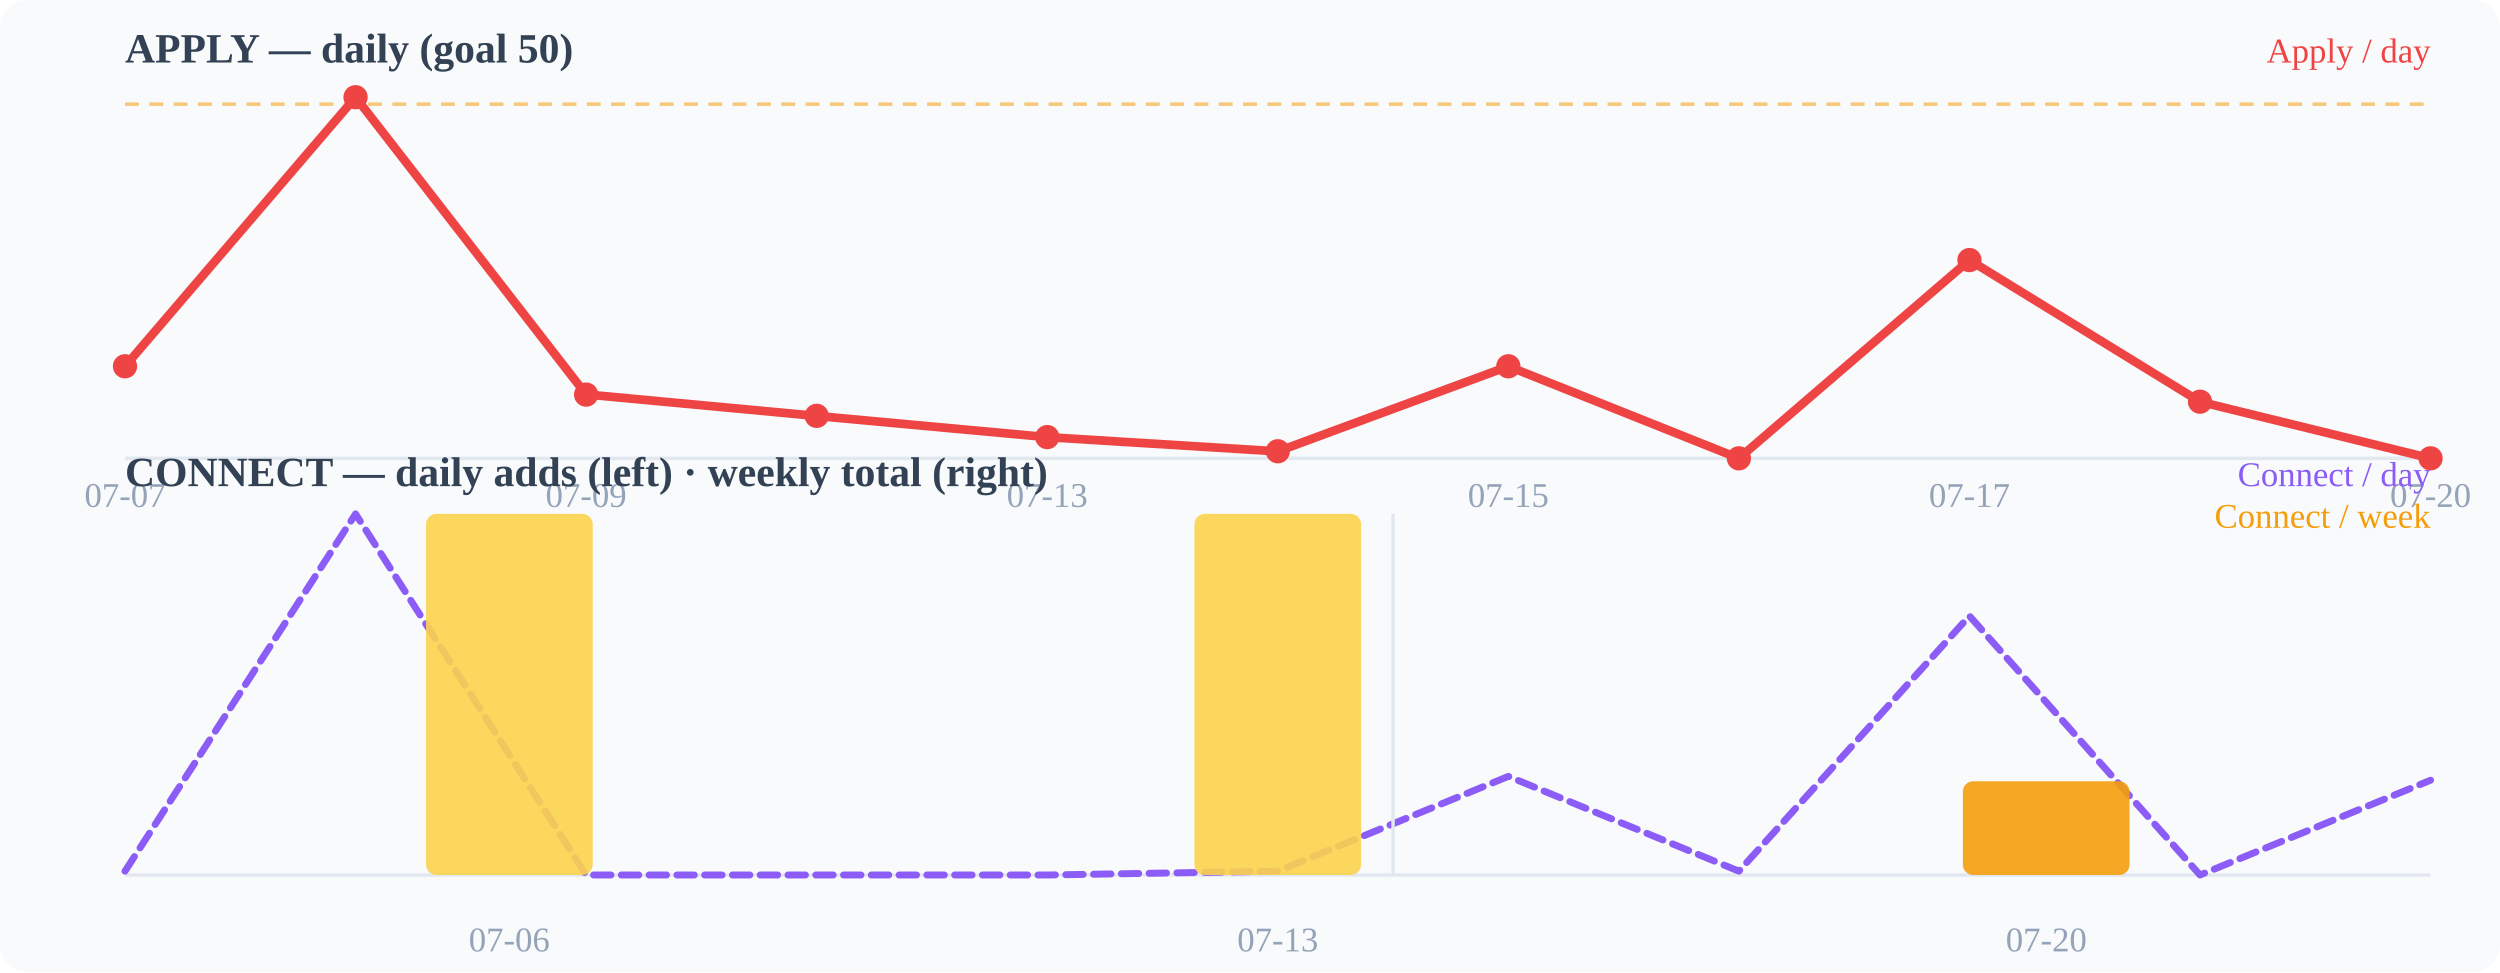
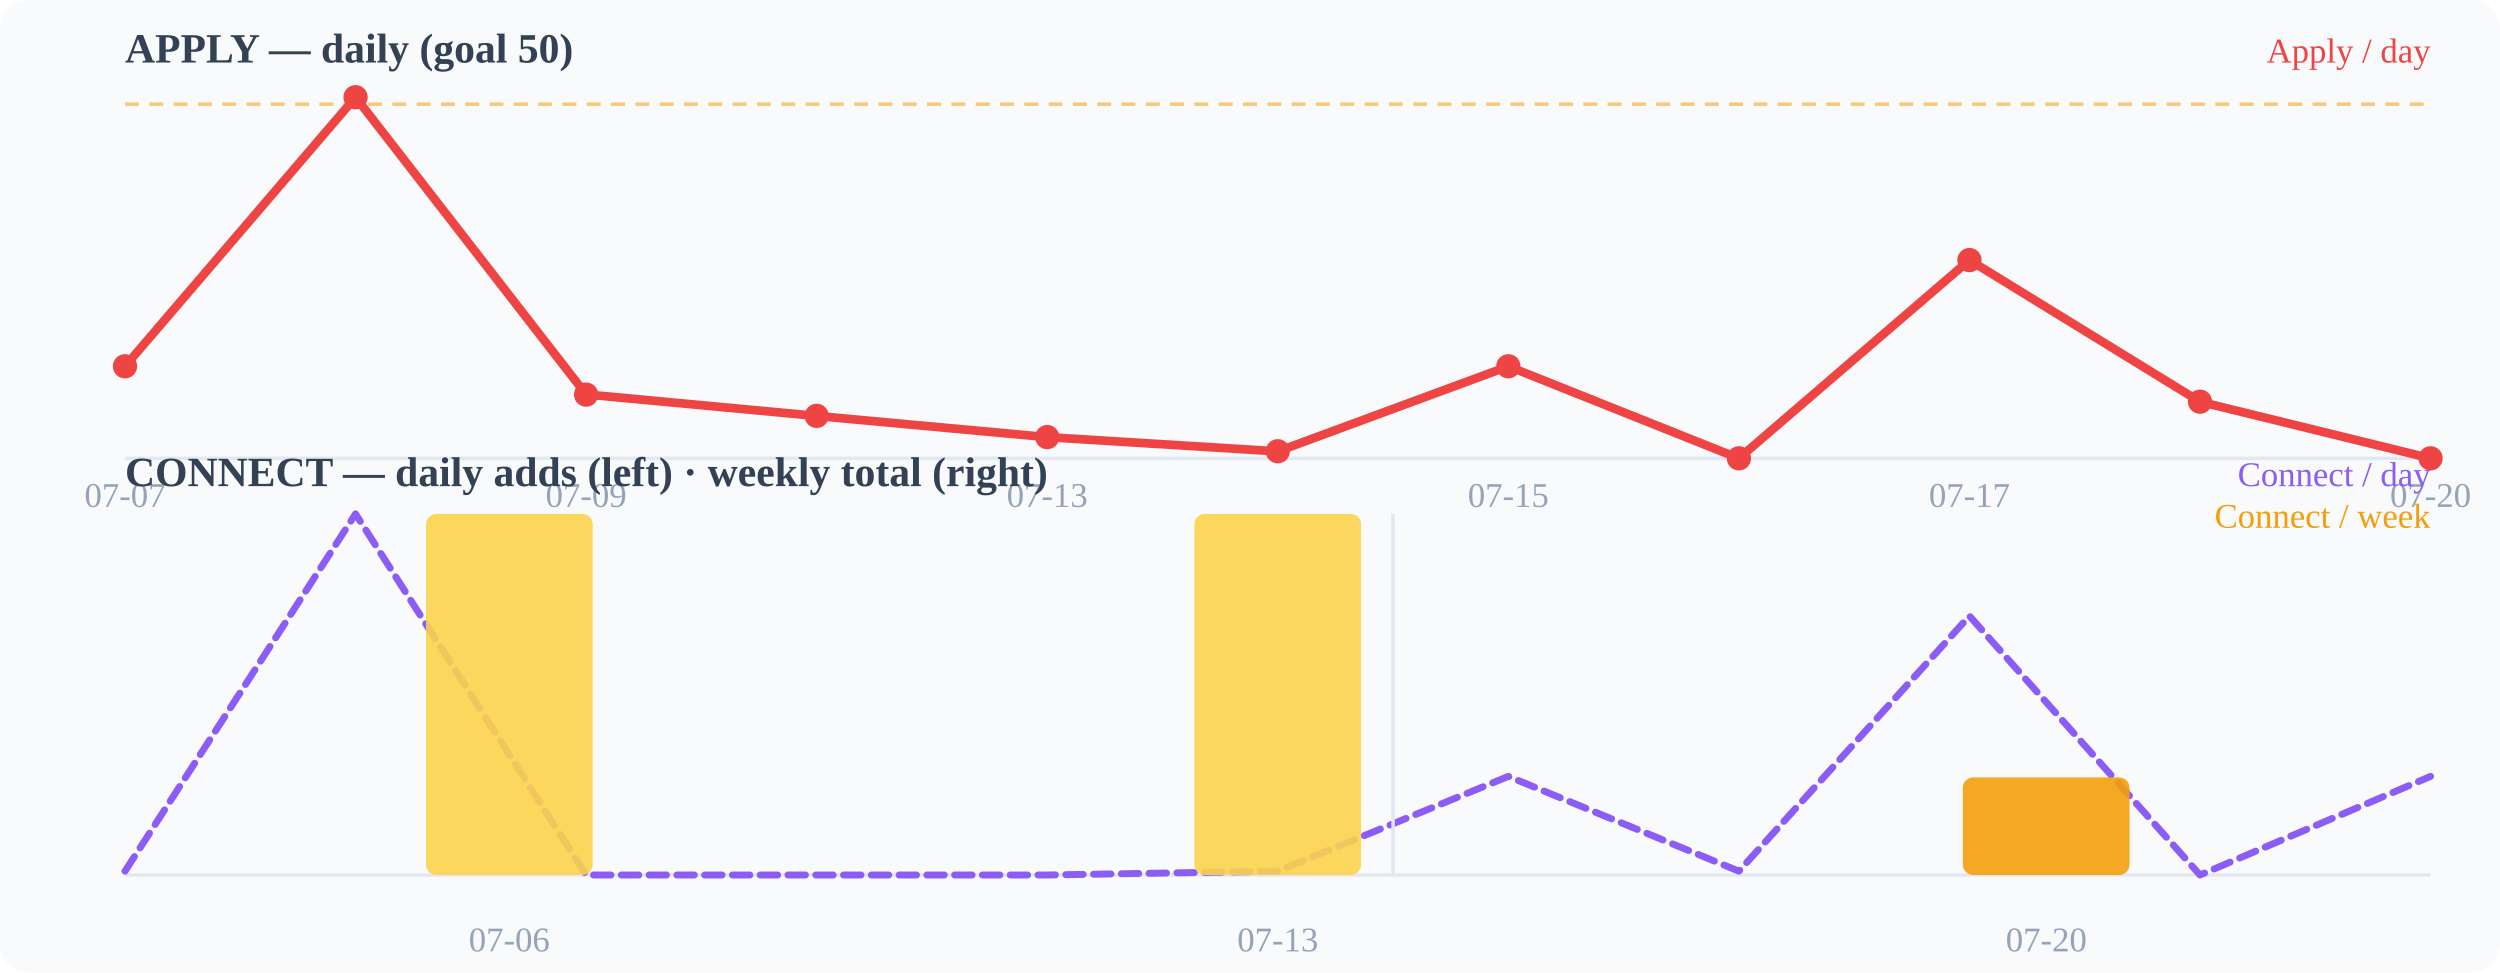
<svg xmlns="http://www.w3.org/2000/svg" width="720" height="280" viewBox="0 0 720 280">
  <rect width="720" height="280" fill="#f8fafc" rx="8" />
  <text x="36" y="18" font-size="12" font-weight="600" fill="#334155">APPLY — daily (goal 50)</text>
  <line x1="36" y1="132" x2="700" y2="132" stroke="#e2e8f0" stroke-width="1" />
  <line x1="36" y1="30.0" x2="700" y2="30.0" stroke="#f59e0b" stroke-width="1" stroke-dasharray="4 3" opacity="0.55" />
  <polyline points="36.0,105.5 102.4,28.0 168.8,113.6 235.2,119.8 301.6,125.9 368.0,130.0 434.4,105.5 500.8,132.0 567.2,74.9 633.6,115.7 700.0,132.0" fill="none" stroke="#ef4444" stroke-width="2.5" stroke-linecap="round" stroke-linejoin="round" />
  <circle cx="36" cy="105.49" r="3.5" fill="#ef4444" />
  <circle cx="102.4" cy="28" r="3.5" fill="#ef4444" />
  <circle cx="168.8" cy="113.647" r="3.5" fill="#ef4444" />
  <circle cx="235.2" cy="119.765" r="3.5" fill="#ef4444" />
  <circle cx="301.6" cy="125.882" r="3.5" fill="#ef4444" />
  <circle cx="368" cy="129.961" r="3.5" fill="#ef4444" />
  <circle cx="434.4" cy="105.49" r="3.5" fill="#ef4444" />
  <circle cx="500.8" cy="132" r="3.5" fill="#ef4444" />
  <circle cx="567.2" cy="74.902" r="3.5" fill="#ef4444" />
  <circle cx="633.6" cy="115.686" r="3.5" fill="#ef4444" />
  <circle cx="700" cy="132" r="3.5" fill="#ef4444" />
  <text x="36" y="146" font-size="10" fill="#94a3b8" text-anchor="middle">07-07</text>
  <text x="168.8" y="146" font-size="10" fill="#94a3b8" text-anchor="middle">07-09</text>
  <text x="301.6" y="146" font-size="10" fill="#94a3b8" text-anchor="middle">07-13</text>
  <text x="434.4" y="146" font-size="10" fill="#94a3b8" text-anchor="middle">07-15</text>
  <text x="567.2" y="146" font-size="10" fill="#94a3b8" text-anchor="middle">07-17</text>
  <text x="700" y="146" font-size="10" fill="#94a3b8" text-anchor="middle">07-20</text>
  <text x="36" y="140" font-size="12" font-weight="600" fill="#334155">CONNECT — daily adds (left) · weekly total (right)</text>
  <line x1="36" y1="252" x2="700" y2="252" stroke="#e2e8f0" stroke-width="1" />
-   <polyline points="36.0,250.9 102.4,148.0 168.8,252.0 235.2,252.0 301.6,252.0 368.0,250.9 434.4,223.6 500.8,250.9 567.2,177.4 633.6,252.0 700.0,224.7" fill="none" stroke="#8b5cf6" stroke-width="2" stroke-linecap="round" stroke-linejoin="round" stroke-dasharray="5 3" />
+   <polyline points="36.0,250.9 102.4,148.0 168.8,252.0 235.2,252.0 301.6,252.0 368.0,250.9 434.4,223.6 500.8,250.9 567.2,177.4 633.6,252.0 700.0,223.6" fill="none" stroke="#8b5cf6" stroke-width="2" stroke-linecap="round" stroke-linejoin="round" stroke-dasharray="5 3" />
  <rect x="122.7" y="148.0" width="48" height="104.0" rx="3" fill="#fcd34d" opacity="0.9" />
  <rect x="344.0" y="148.0" width="48" height="104.0" rx="3" fill="#fcd34d" opacity="0.9" />
-   <rect x="565.3" y="225.0" width="48" height="27.0" rx="3" fill="#f59e0b" opacity="0.9" />
+   <rect x="565.3" y="223.9" width="48" height="28.1" rx="3" fill="#f59e0b" opacity="0.9" />
  <line x1="401.2" y1="148" x2="401.2" y2="252" stroke="#e2e8f0" stroke-width="1" />
  <text x="146.667" y="274" font-size="10" fill="#94a3b8" text-anchor="middle">07-06</text>
  <text x="368" y="274" font-size="10" fill="#94a3b8" text-anchor="middle">07-13</text>
  <text x="589.333" y="274" font-size="10" fill="#94a3b8" text-anchor="middle">07-20</text>
  <text x="700" y="18" font-size="10" fill="#ef4444" text-anchor="end">Apply / day</text>
  <text x="700" y="140" font-size="10" fill="#8b5cf6" text-anchor="end">Connect / day</text>
  <text x="700" y="152" font-size="10" fill="#f59e0b" text-anchor="end">Connect / week</text>
</svg>
